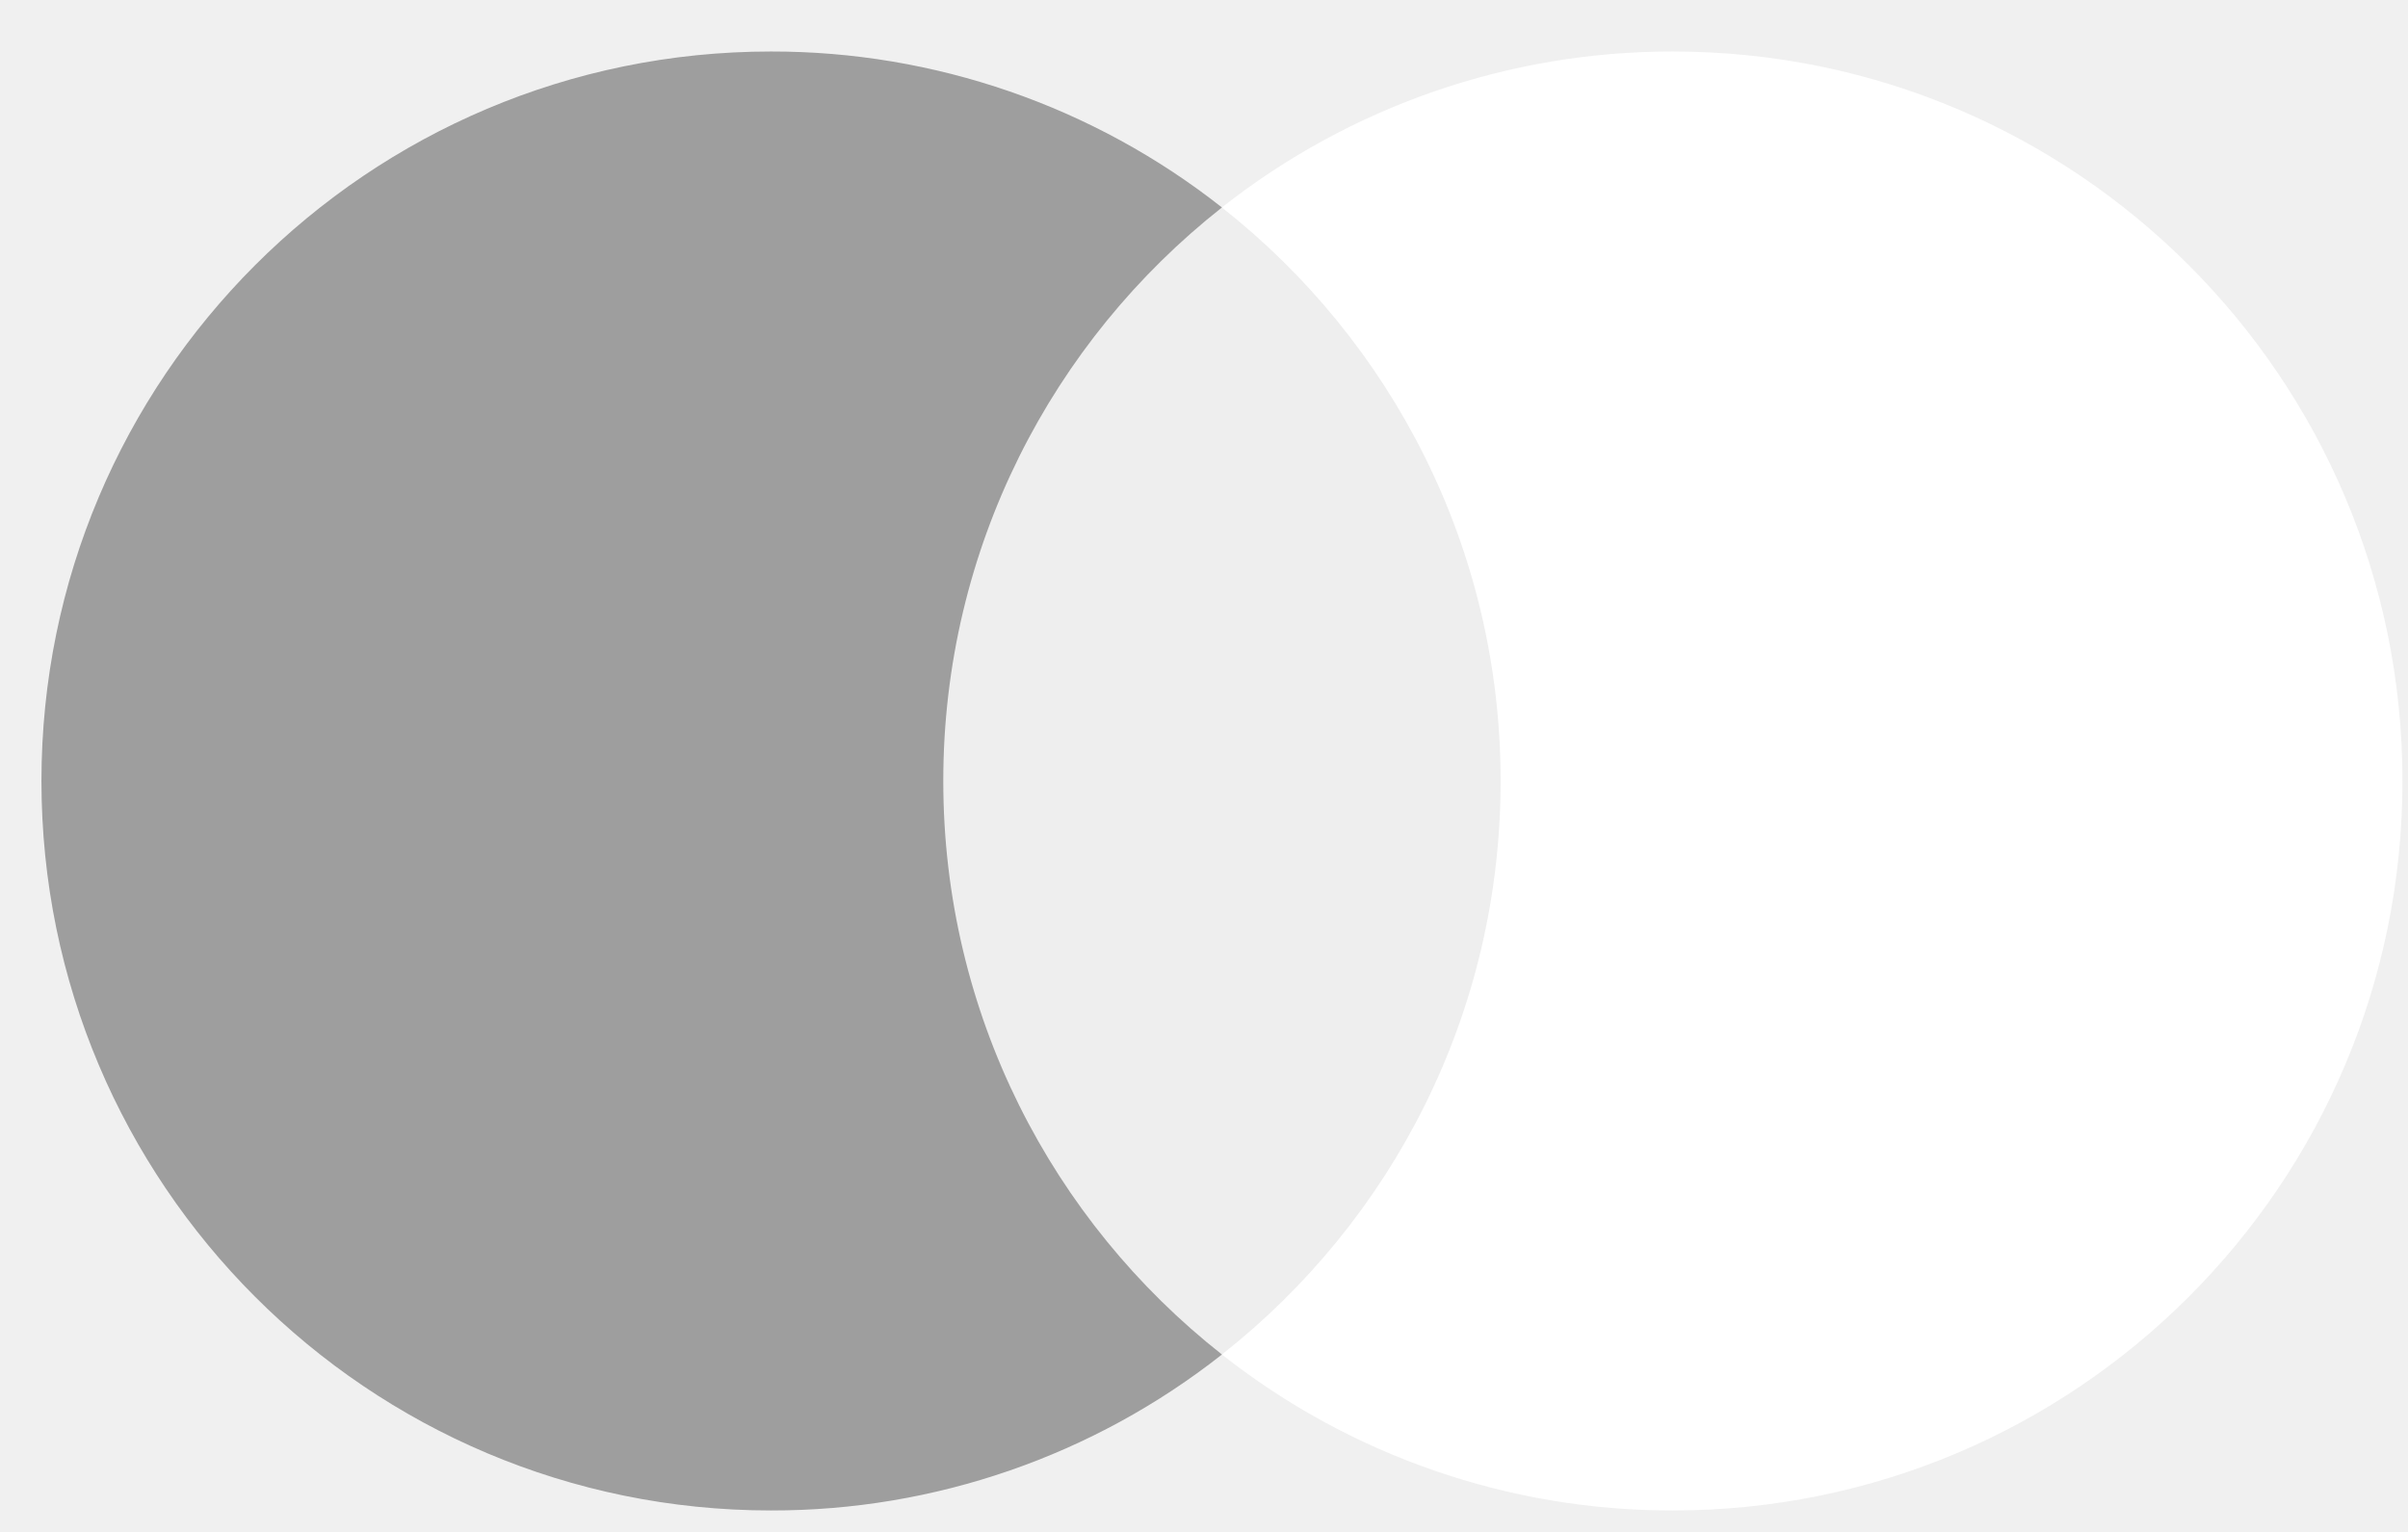
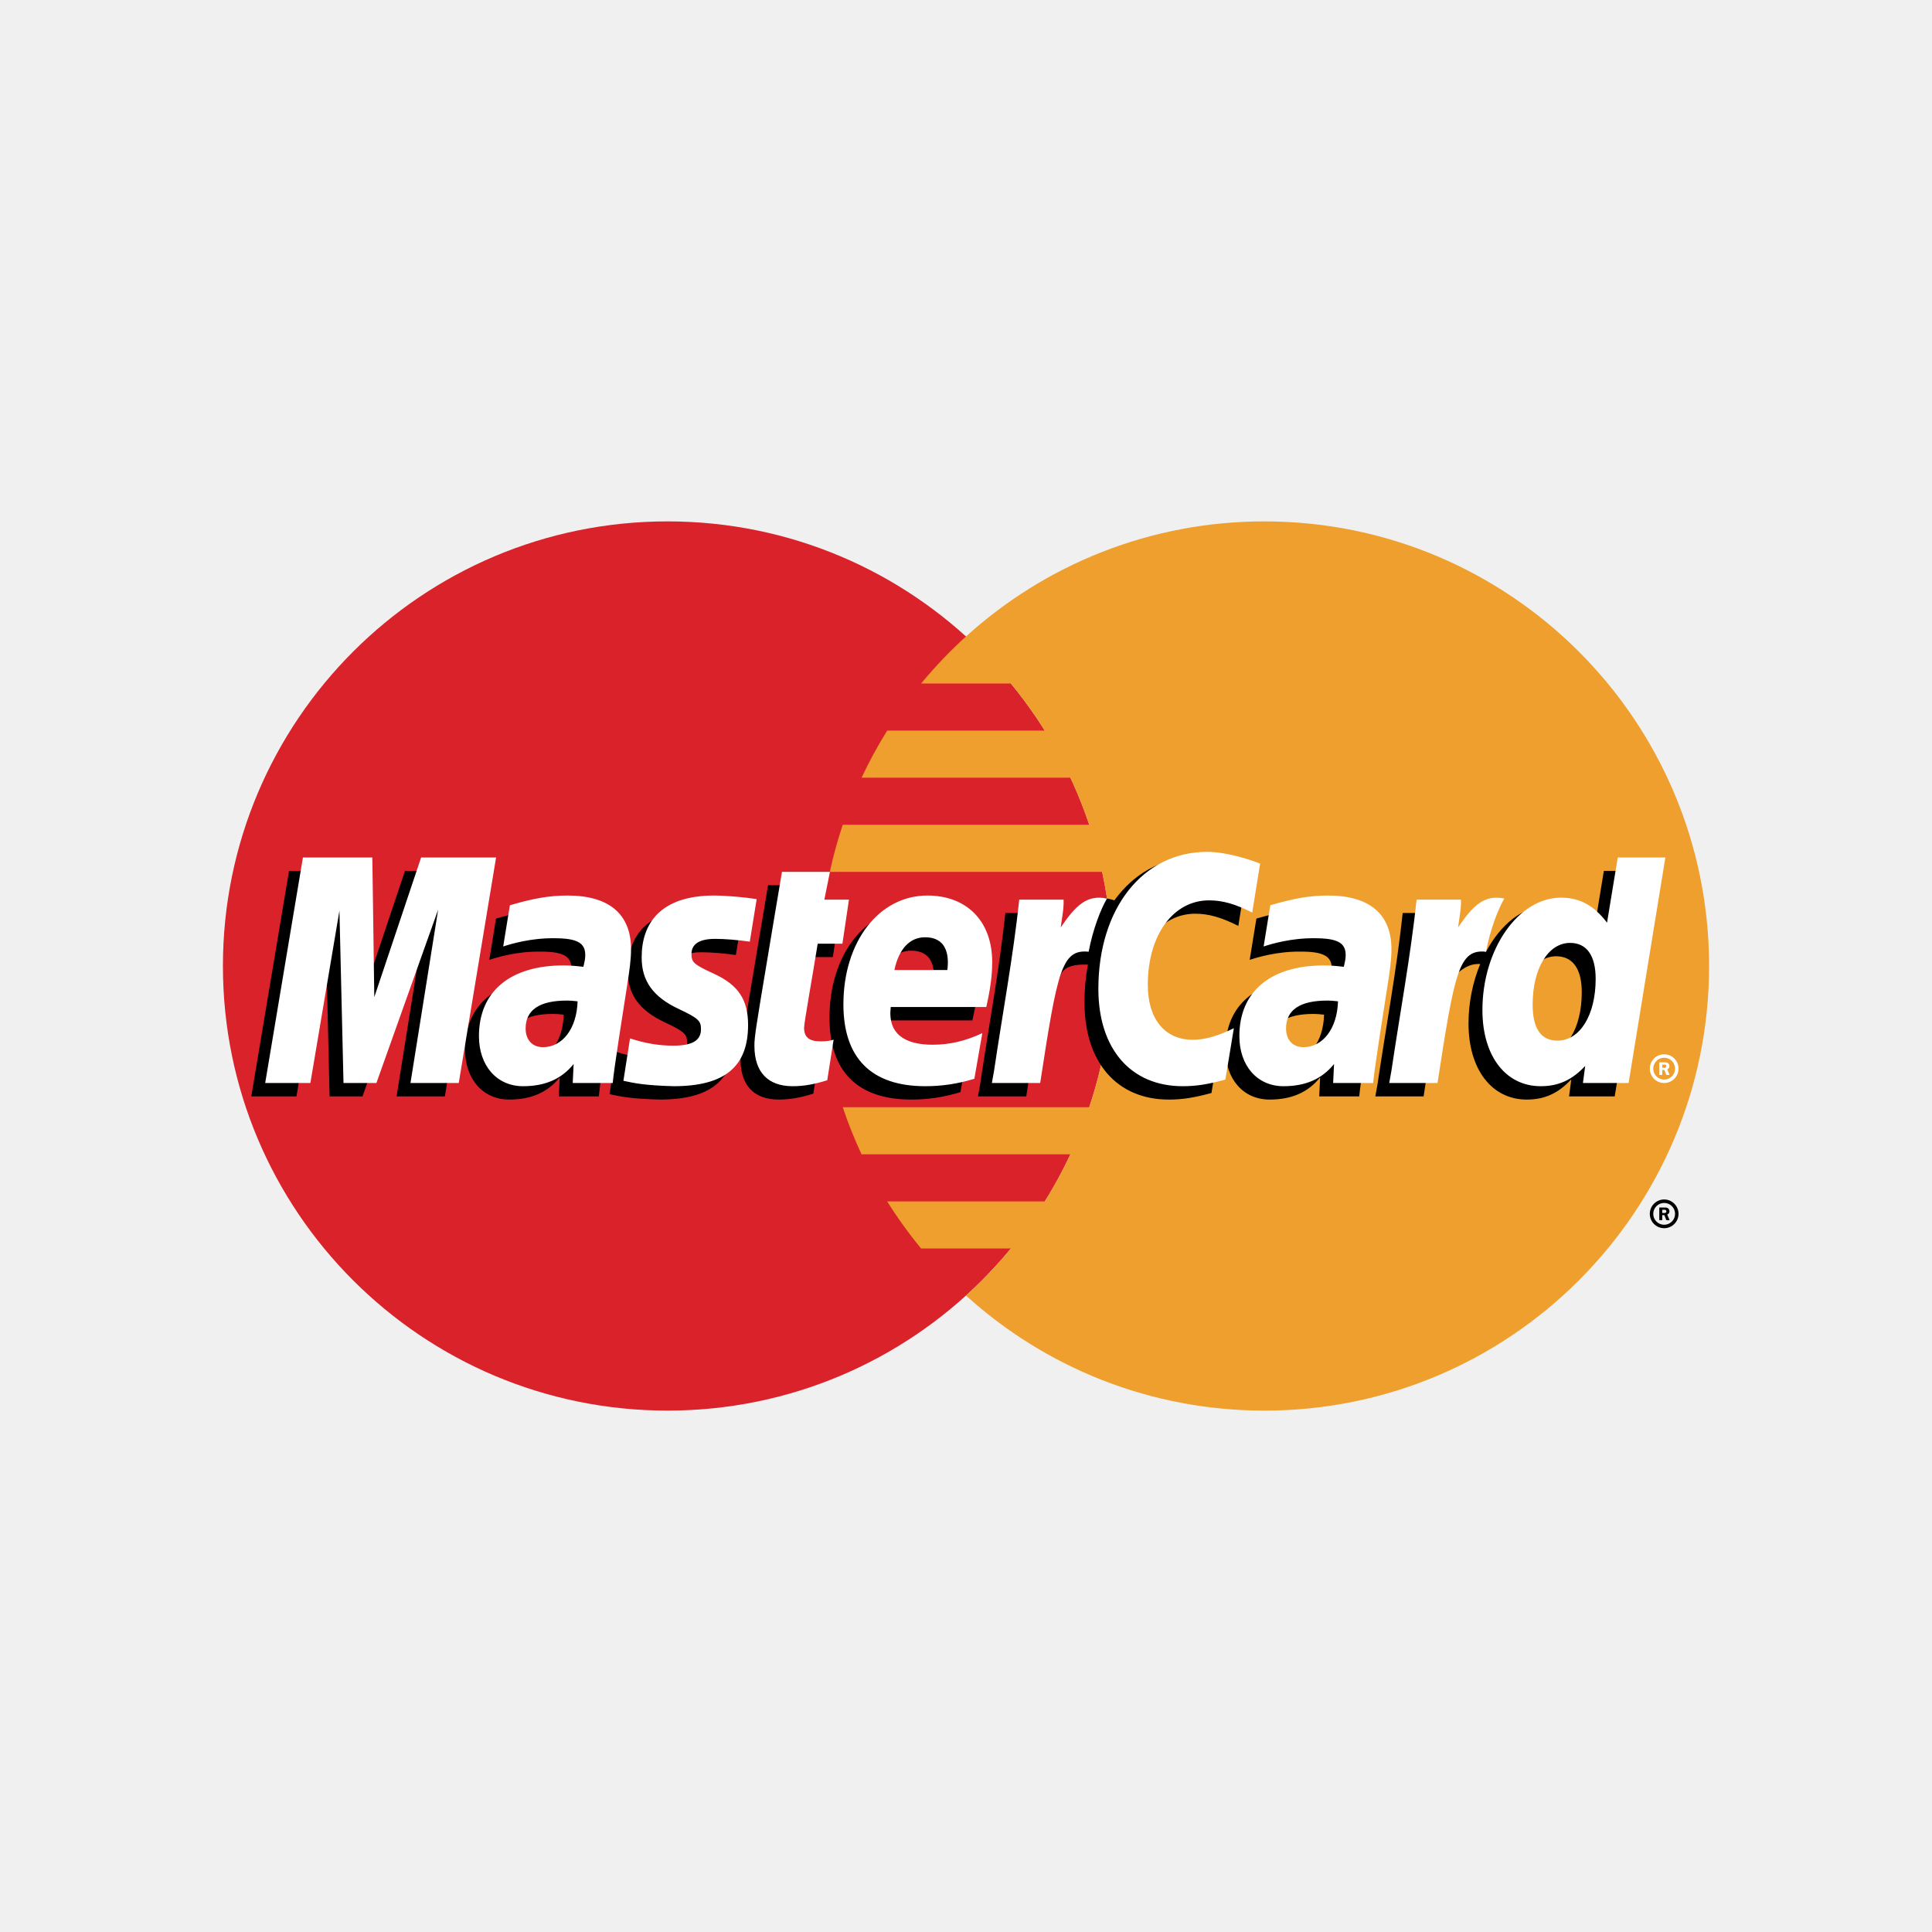
- <svg xmlns="http://www.w3.org/2000/svg" width="33" height="21" viewBox="0 0 33 21" fill="none">
-   <path d="M21.121 18.568H12.372V2.844H21.122L21.121 18.568Z" fill="#EEEEEE" />
-   <path d="M32.924 10.706C32.924 16.229 28.448 20.706 22.926 20.706C20.684 20.71 18.506 19.956 16.745 18.568C19.072 16.737 20.565 13.896 20.565 10.706C20.565 7.517 19.072 4.676 16.745 2.844C18.506 1.456 20.683 0.703 22.925 0.706C28.448 0.706 32.924 5.183 32.924 10.706" fill="white" />
-   <path d="M12.927 10.706C12.927 7.517 14.42 4.676 16.746 2.844C14.985 1.456 12.808 0.703 10.566 0.706C5.044 0.706 0.568 5.183 0.568 10.706C0.568 16.229 5.044 20.706 10.566 20.706C12.808 20.71 14.985 19.956 16.746 18.568C14.42 16.738 12.927 13.896 12.927 10.706Z" fill="#9E9E9E" />
+ <svg xmlns="http://www.w3.org/2000/svg" width="780px" height="780px" viewBox="0 -140 780 780" enable-background="new 0 0 780 500" version="1.1" xml:space="preserve">
+   <path d="m449.01 250c0 99.143-80.371 179.5-179.51 179.5s-179.5-80.361-179.5-179.5c0-99.133 80.362-179.5 179.5-179.5 99.137 0 179.51 80.371 179.51 179.5" fill="#D9222A" />
+   <path d="m510.49 70.496c-46.379 0-88.643 17.596-120.5 46.467-6.49 5.889-12.548 12.237-18.125 18.996h36.267c4.965 6.037 9.536 12.387 13.685 19.012h-63.635c-3.827 6.122-7.281 12.469-10.342 19.008h84.313c2.894 6.185 5.431 12.53 7.601 19.004h-99.513c-2.09 6.234-3.832 12.58-5.217 19.008h109.94c2.689 12.49 4.045 25.231 4.042 38.008 0 19.935-3.254 39.112-9.254 57.021h-99.513c2.164 6.477 4.7 12.824 7.596 19.008h84.316c-3.063 6.541-6.519 12.889-10.347 19.013h-63.625c4.147 6.62 8.719 12.966 13.685 18.996h36.259c-5.57 6.772-11.63 13.127-18.13 19.013 31.857 28.866 74.117 46.454 120.5 46.454 99.139 0 179.51-80.361 179.51-179.5 0-99.129-80.371-179.5-179.51-179.5" fill="#EE9F2D" />
+   <path d="m666.07 350.06c0-3.199 2.592-5.801 5.796-5.801s5.796 2.602 5.796 5.801-2.592 5.801-5.796 5.801-5.796-2.602-5.796-5.801zm5.796 4.408c2.434-1e-3 4.407-1.974 4.408-4.408 0-2.432-1.971-4.402-4.402-4.404h-6e-3c-2.429-3e-3 -4.4 1.963-4.404 4.391v0.014c-2e-3 2.433 1.968 4.406 4.4 4.408 1e-3 -1e-3 3e-3 -1e-3 4e-3 -1e-3zm-0.783-1.86h-1.187v-5.096h2.149c0.45 0 0.908 0 1.305 0.254 0.413 0.279 0.646 0.771 0.646 1.279 0 0.571-0.338 1.104-0.884 1.312l0.938 2.25h-1.315l-0.779-2.017h-0.871l-2e-3 2.018zm0-2.89h0.658c0.246 0 0.505 0.021 0.726-0.1 0.195-0.125 0.296-0.359 0.296-0.584-5e-3 -0.209-0.112-0.402-0.288-0.518-0.207-0.129-0.536-0.101-0.758-0.101h-0.634v1.303zm-443.5-80.063c-2.046-0.238-2.945-0.301-4.35-0.301-11.046 0-16.638 3.787-16.638 11.268 0 4.611 2.729 7.545 6.987 7.545 7.939 0 13.659-7.559 14.001-18.512zm14.171 32.996h-16.146l0.371-7.676c-4.926 6.065-11.496 8.949-20.426 8.949-10.563 0-17.804-8.25-17.804-20.229 0-18.024 12.596-28.541 34.217-28.541 2.208 0 5.042 0.199 7.941 0.57 0.604-2.441 0.763-3.488 0.763-4.801 0-4.908-3.396-6.737-12.5-6.737-9.533-0.108-17.396 2.271-20.625 3.333 0.204-1.229 2.7-16.659 2.7-16.659 9.712-2.846 16.116-3.917 23.325-3.917 16.732 0 25.596 7.513 25.579 21.712 0.033 3.805-0.597 8.5-1.579 14.671-1.691 10.734-5.32 33.721-5.816 39.325zm-62.158 0h-19.487l11.162-69.997-24.925 69.997h-13.279l-1.642-69.597-11.733 69.597h-18.242l15.237-91.056h28.021l1.7 50.968 17.092-50.968h31.167l-15.071 91.056m354.97-32.996c-2.037-0.238-2.941-0.301-4.342-0.301-11.041 0-16.634 3.787-16.634 11.268 0 4.611 2.726 7.545 6.983 7.545 7.94 0 13.664-7.559 13.993-18.512zm14.184 32.996h-16.146l0.366-7.676c-4.926 6.065-11.5 8.949-20.422 8.949-10.565 0-17.8-8.25-17.8-20.229 0-18.024 12.588-28.541 34.213-28.541 2.208 0 5.037 0.199 7.934 0.57 0.604-2.441 0.763-3.488 0.763-4.801 0-4.908-3.392-6.737-12.496-6.737-9.533-0.108-17.387 2.271-20.629 3.333 0.204-1.229 2.709-16.659 2.709-16.659 9.712-2.846 16.112-3.917 23.313-3.917 16.74 0 25.604 7.513 25.587 21.712 0.032 3.805-0.597 8.5-1.579 14.671-1.684 10.734-5.321 33.721-5.813 39.325zm-220.39-1.125c-5.333 1.679-9.491 2.398-14 2.398-9.962 0-15.399-5.725-15.399-16.267-0.142-3.271 1.433-11.88 2.671-19.737 1.125-6.917 8.449-50.529 8.449-50.529h19.371l-2.263 11.208h11.699l-2.642 17.796h-11.742c-2.25 14.083-5.454 31.625-5.491 33.95 0 3.816 2.037 5.483 6.671 5.483 2.221 0 3.94-0.227 5.254-0.7l-2.578 16.398m59.392-0.6c-6.654 2.034-13.075 3.017-19.879 3-21.684-0.021-32.987-11.346-32.987-33.032 0-25.313 14.38-43.947 33.899-43.947 15.971 0 26.171 10.433 26.171 26.796 0 5.429-0.7 10.729-2.388 18.212h-38.574c-1.305 10.741 5.57 15.217 16.837 15.217 6.935 0 13.188-1.429 20.142-4.663l-3.221 18.417zm-10.888-43.9c0.107-1.543 2.055-13.217-9.013-13.217-6.171 0-10.583 4.704-12.38 13.217h21.393zm-123.42-5.017c0 9.367 4.542 15.826 14.842 20.676 7.892 3.709 9.112 4.81 9.112 8.17 0 4.617-3.479 6.701-11.191 6.701-5.813 0-11.221-0.908-17.458-2.922 0 0-2.563 16.321-2.68 17.102 4.43 0.967 8.38 1.861 20.279 2.19 20.563 0 30.059-7.829 30.059-24.75 0-10.175-3.976-16.146-13.737-20.634-8.171-3.75-9.108-4.587-9.108-8.045 0-4.004 3.237-6.046 9.537-6.046 3.825 0 9.05 0.408 14 1.112l2.775-17.175c-5.046-0.8-12.696-1.442-17.15-1.442-21.801 1e-3 -29.347 11.388-29.28 25.063m229.09-23.116c5.412 0 10.458 1.421 17.412 4.921l3.188-19.763c-2.854-1.121-12.904-7.7-21.417-7.7-13.041 0-24.065 6.471-31.82 17.15-11.309-3.746-15.958 3.825-21.657 11.367l-5.063 1.179c0.383-2.483 0.729-4.95 0.612-7.446h-17.896c-2.445 22.917-6.778 46.128-10.171 69.075l-0.884 4.976h19.496c3.254-21.143 5.037-34.68 6.121-43.842l7.341-4.084c1.097-4.078 4.529-5.458 11.417-5.291-0.926 5.008-1.389 10.091-1.383 15.184 0 24.225 13.07 39.308 34.05 39.308 5.404 0 10.041-0.712 17.221-2.658l3.43-20.759c-6.458 3.181-11.759 4.677-16.559 4.677-11.329 0-18.184-8.363-18.184-22.185 0-20.051 10.196-34.109 24.746-34.109" />
+   <path d="m185.21 297.24h-19.491l11.171-69.988-24.926 69.988h-13.283l-1.642-69.588-11.733 69.588h-18.241l15.237-91.042h28.021l0.788 56.362 18.904-56.362h30.267l-15.072 91.042" fill="#fff" />
+   <path d="m647.52 211.6l-4.321 26.309c-5.329-7.013-11.054-12.088-18.612-12.088-9.833 0-18.783 7.455-24.642 18.425-8.158-1.692-16.597-4.563-16.597-4.563l-4e-3 0.067c0.658-6.134 0.921-9.875 0.862-11.146h-17.9c-2.438 22.917-6.771 46.128-10.157 69.075l-0.893 4.976h19.492c2.633-17.096 4.648-31.291 6.133-42.551 6.658-6.016 9.992-11.266 16.721-10.916-2.979 7.205-4.725 15.503-4.725 24.017 0 18.513 9.366 30.725 23.533 30.725 7.142 0 12.621-2.462 17.967-8.171l-0.913 6.884h18.435l14.842-91.042-19.221-1e-3zm-24.371 73.941c-6.634 0-9.983-4.908-9.983-14.596 0-14.555 6.271-24.875 15.112-24.875 6.695 0 10.32 5.104 10.32 14.509 1e-3 14.679-6.37 24.962-15.449 24.962z" />
+   <path d="m233.19 264.26c-2.042-0.236-2.946-0.299-4.346-0.299-11.046 0-16.634 3.787-16.634 11.266 0 4.604 2.729 7.547 6.979 7.547 7.947-1e-3 13.668-7.559 14.001-18.514zm14.178 32.984h-16.146l0.367-7.663c-4.921 6.054-11.5 8.95-20.421 8.95-10.567 0-17.805-8.25-17.805-20.229 0-18.032 12.592-28.542 34.217-28.542 2.208 0 5.042 0.2 7.938 0.571 0.604-2.441 0.763-3.487 0.763-4.808 0-4.909-3.392-6.729-12.496-6.729-9.537-0.108-17.396 2.271-20.629 3.321 0.204-1.225 2.7-16.637 2.7-16.637 9.708-2.858 16.12-3.929 23.32-3.929 16.737 0 25.604 7.517 25.588 21.704 0.029 3.821-0.604 8.513-1.584 14.675-1.687 10.724-5.319 33.724-5.812 39.316zm261.38-88.592l-3.191 19.767c-6.95-3.496-12-4.92-17.407-4.92-14.551 0-24.75 14.058-24.75 34.106 0 13.821 6.857 22.181 18.184 22.181 4.8 0 10.096-1.492 16.554-4.675l-3.421 20.75c-7.184 1.957-11.816 2.67-17.225 2.67-20.977 0-34.051-15.084-34.051-39.309 0-32.55 18.059-55.3 43.888-55.3 8.507 1e-3 18.561 3.609 21.419 4.73m31.443 55.608c-2.041-0.236-2.941-0.299-4.347-0.299-11.041 0-16.633 3.787-16.633 11.266 0 4.604 2.729 7.547 6.983 7.547 7.938-1e-3 13.663-7.559 13.997-18.514zm14.178 32.984h-16.15l0.371-7.663c-4.925 6.054-11.5 8.95-20.421 8.95-10.563 0-17.804-8.25-17.804-20.229 0-18.032 12.596-28.542 34.212-28.542 2.213 0 5.042 0.2 7.941 0.571 0.601-2.441 0.763-3.487 0.763-4.808 0-4.909-3.393-6.729-12.495-6.729-9.533-0.108-17.396 2.271-20.63 3.321 0.204-1.225 2.704-16.637 2.704-16.637 9.709-2.858 16.116-3.929 23.316-3.929 16.741 0 25.604 7.517 25.583 21.704 0.033 3.821-0.596 8.513-1.579 14.675-1.682 10.724-5.323 33.724-5.811 39.316zm-220.39-1.121c-5.338 1.679-9.496 2.408-14 2.408-9.962 0-15.399-5.726-15.399-16.268-0.138-3.279 1.438-11.88 2.675-19.736 1.12-6.926 8.445-50.534 8.445-50.534h19.368l-2.26 11.212h9.941l-2.646 17.788h-9.975c-2.25 14.092-5.463 31.62-5.496 33.95 0 3.83 2.041 5.482 6.671 5.482 2.221 0 3.938-0.216 5.254-0.691l-2.578 16.389m59.391-0.592c-6.65 2.033-13.079 3.012-19.879 3-21.685-0.021-32.987-11.346-32.987-33.033 0-25.321 14.379-43.95 33.899-43.95 15.971 0 26.171 10.429 26.171 26.8 0 5.434-0.7 10.733-2.384 18.212h-38.574c-1.306 10.741 5.569 15.222 16.837 15.222 6.93 0 13.188-1.435 20.138-4.677l-3.221 18.426zm-10.891-43.912c0.116-1.538 2.06-13.217-9.013-13.217-6.167 0-10.579 4.717-12.375 13.217h21.388zm-123.42-5.005c0 9.367 4.542 15.818 14.842 20.675 7.892 3.709 9.112 4.812 9.112 8.172 0 4.616-3.483 6.699-11.188 6.699-5.816 0-11.225-0.908-17.467-2.921 0 0-2.554 16.321-2.671 17.101 4.421 0.967 8.375 1.85 20.275 2.191 20.566 0 30.059-7.829 30.059-24.746 0-10.18-3.971-16.15-13.737-20.637-8.167-3.759-9.113-4.584-9.113-8.046 0-4 3.246-6.059 9.542-6.059 3.821 0 9.046 0.421 14.004 1.125l2.771-17.179c-5.042-0.8-12.692-1.441-17.146-1.441-21.804 0-29.346 11.379-29.283 25.066m398.45 50.63h-18.438l0.917-6.893c-5.347 5.717-10.825 8.18-17.968 8.18-14.166 0-23.528-12.213-23.528-30.726 0-24.63 14.521-45.392 31.708-45.392 7.559 0 13.279 3.087 18.604 10.096l4.325-26.308h19.221l-14.841 91.043zm-28.746-17.109c9.075 0 15.45-10.283 15.45-24.953 0-9.405-3.629-14.509-10.325-14.509-8.837 0-15.115 10.315-15.115 24.875-1e-3 9.686 3.357 14.587 9.99 14.587zm-56.842-56.929c-2.441 22.917-6.773 46.13-10.162 69.063l-0.892 4.976h19.491c6.972-45.275 8.658-54.117 19.588-53.009 1.742-9.267 4.982-17.383 7.399-21.479-8.163-1.7-12.721 2.913-18.688 11.675 0.471-3.788 1.333-7.467 1.162-11.225l-17.898-1e-3m-160.42 0c-2.446 22.917-6.779 46.13-10.167 69.063l-0.888 4.976h19.5c6.963-45.275 8.646-54.117 19.57-53.009 1.75-9.267 4.991-17.383 7.399-21.479-8.154-1.7-12.717 2.913-18.679 11.675 0.471-3.788 1.324-7.467 1.162-11.225l-17.897-1e-3m254.57 68.241c-4e-3 -3.199 2.586-5.795 5.784-5.799h0.012c3.197-4e-3 5.793 2.586 5.796 5.783v0.016c-1e-3 3.201-2.595 5.795-5.796 5.797-3.201-2e-3 -5.795-2.596-5.796-5.797zm5.796 4.405c2.431 2e-3 4.402-1.969 4.403-4.399v-4e-3c3e-3 -2.433-1.968-4.406-4.399-4.408h-4e-3c-2.435 1e-3 -4.407 1.974-4.408 4.408 2e-3 2.432 1.975 4.403 4.408 4.403zm-0.784-1.871h-1.188v-5.082h2.153c0.446 0 0.909 9e-3 1.296 0.254 0.417 0.283 0.654 0.767 0.654 1.274 0 0.575-0.337 1.112-0.888 1.317l0.941 2.236h-1.32l-0.779-2.009h-0.87l1e-3 2.01zm0-2.879h0.653c0.246 0 0.513 0.019 0.729-0.1 0.196-0.125 0.296-0.361 0.296-0.588-9e-3 -0.21-0.114-0.404-0.287-0.523-0.204-0.117-0.542-0.084-0.763-0.084h-0.629l1e-3 1.295z" fill="#fff" />
</svg>
